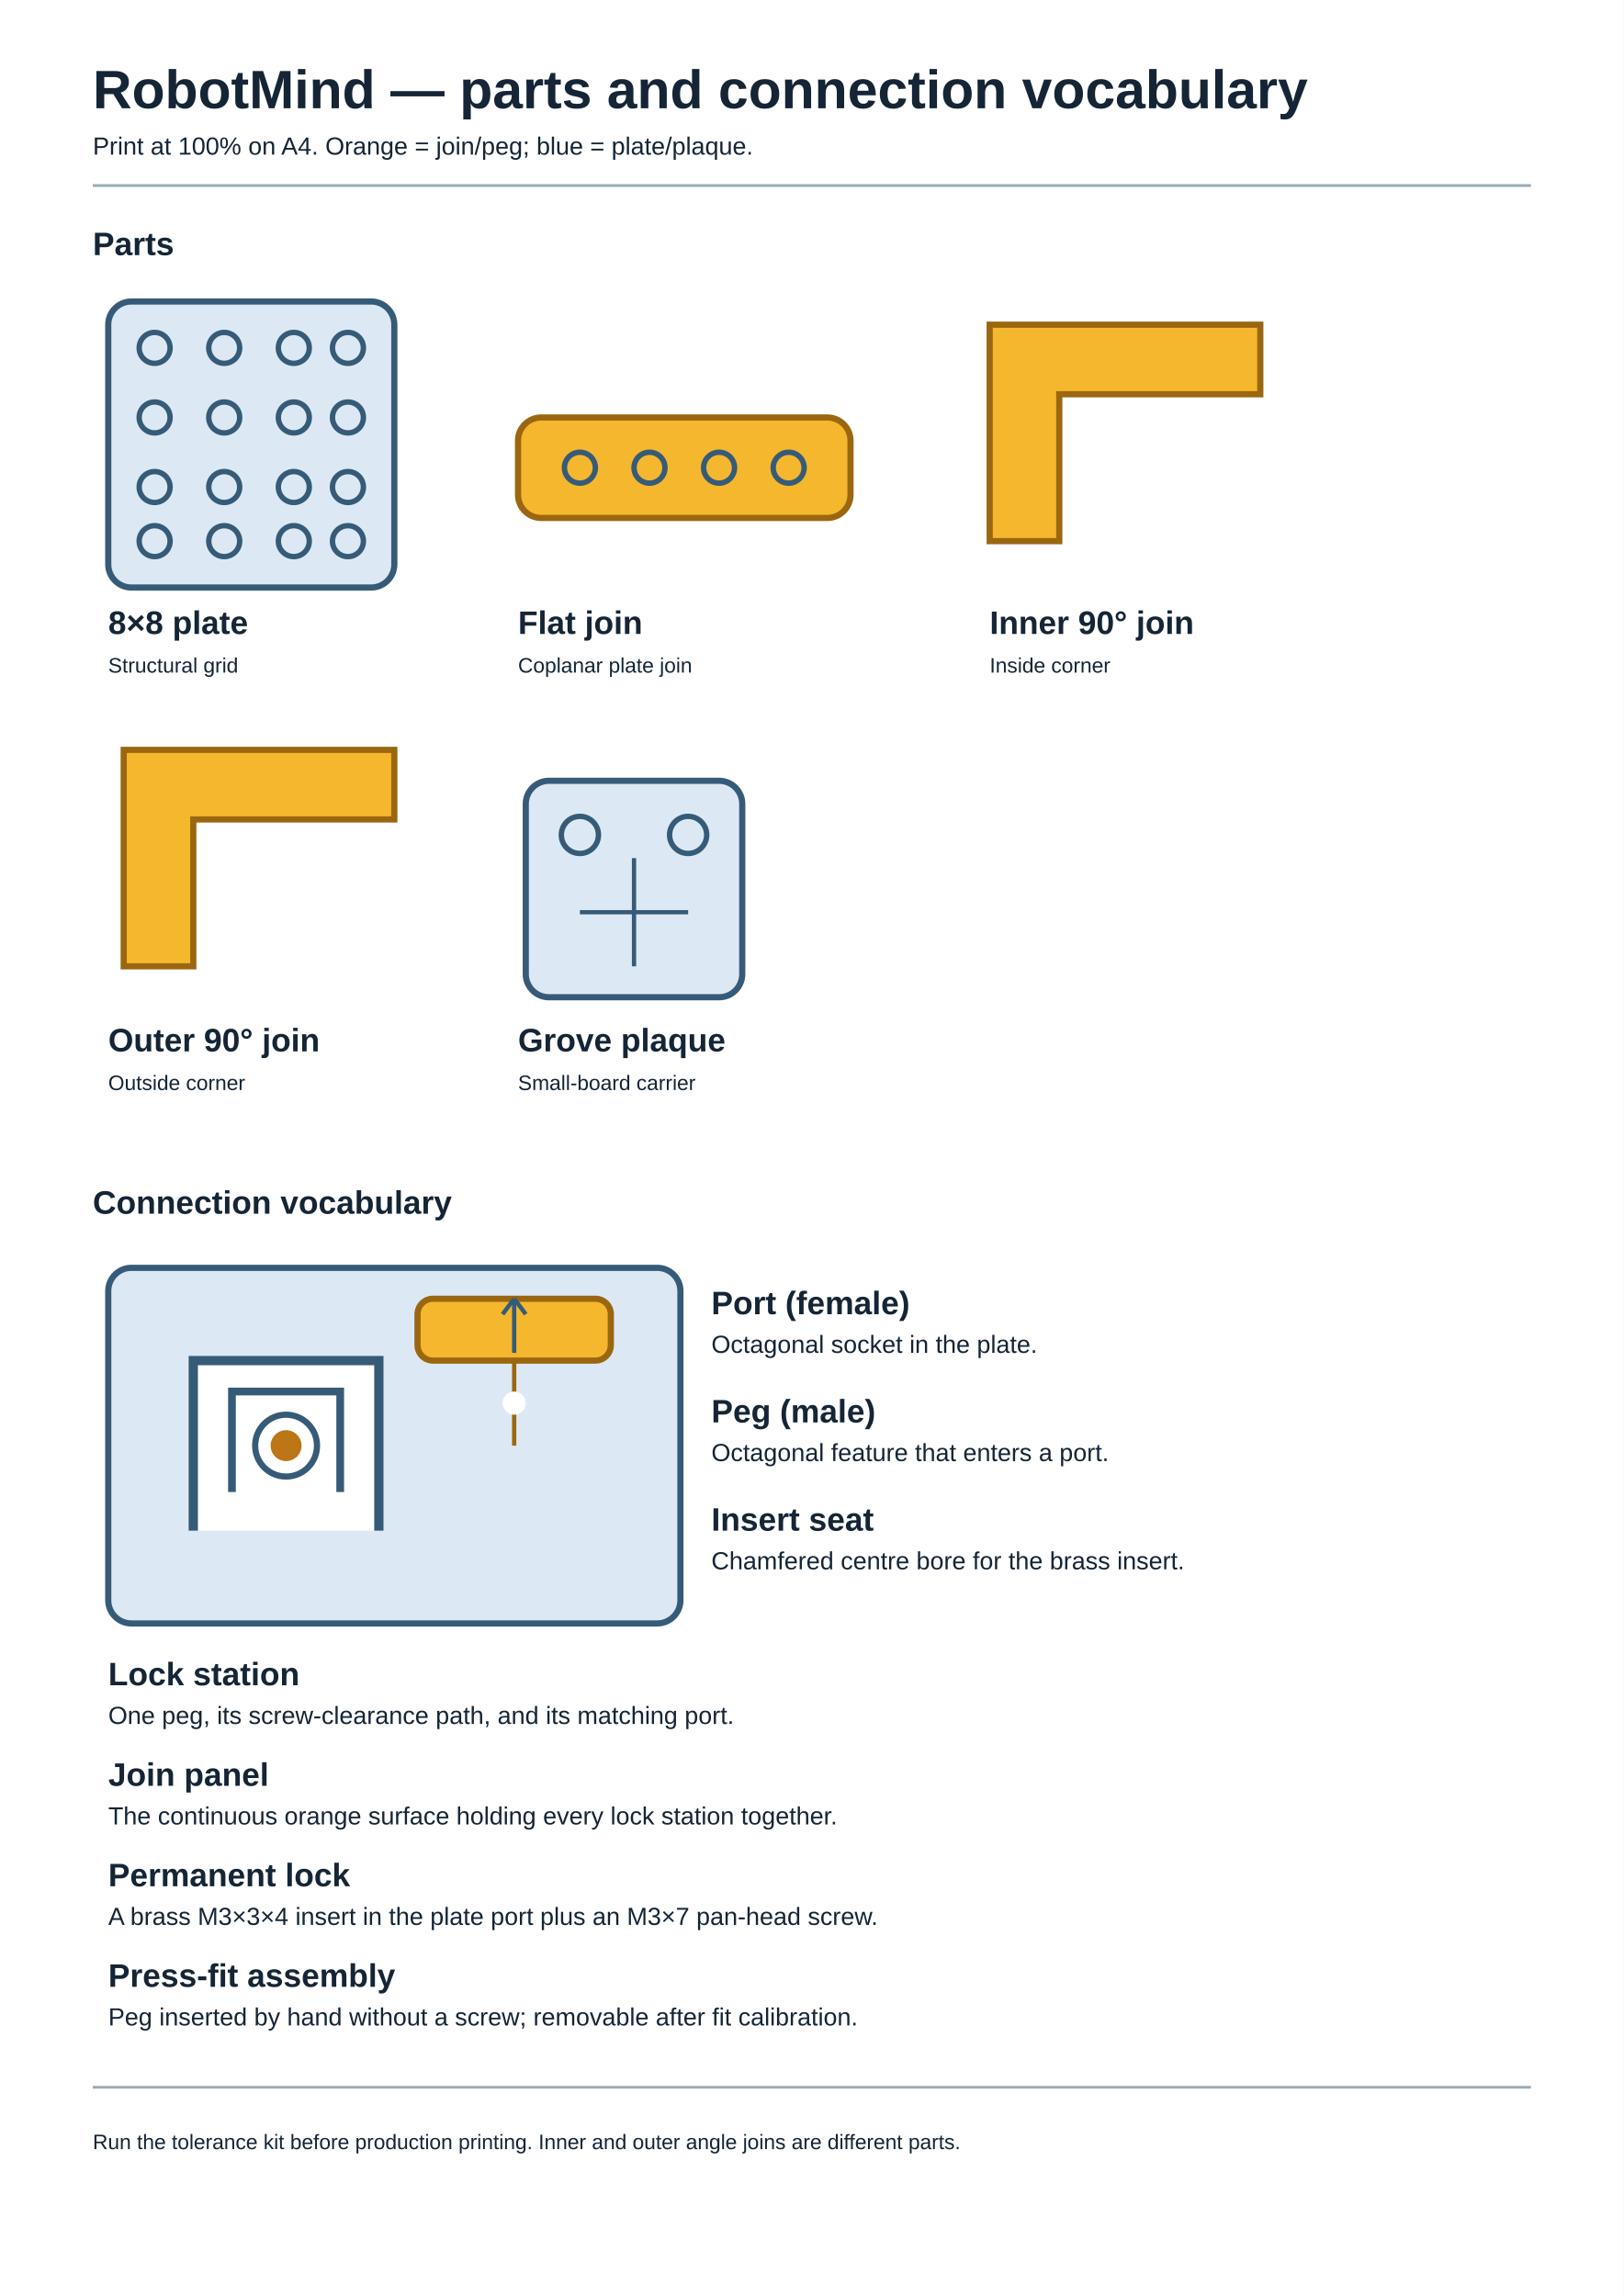
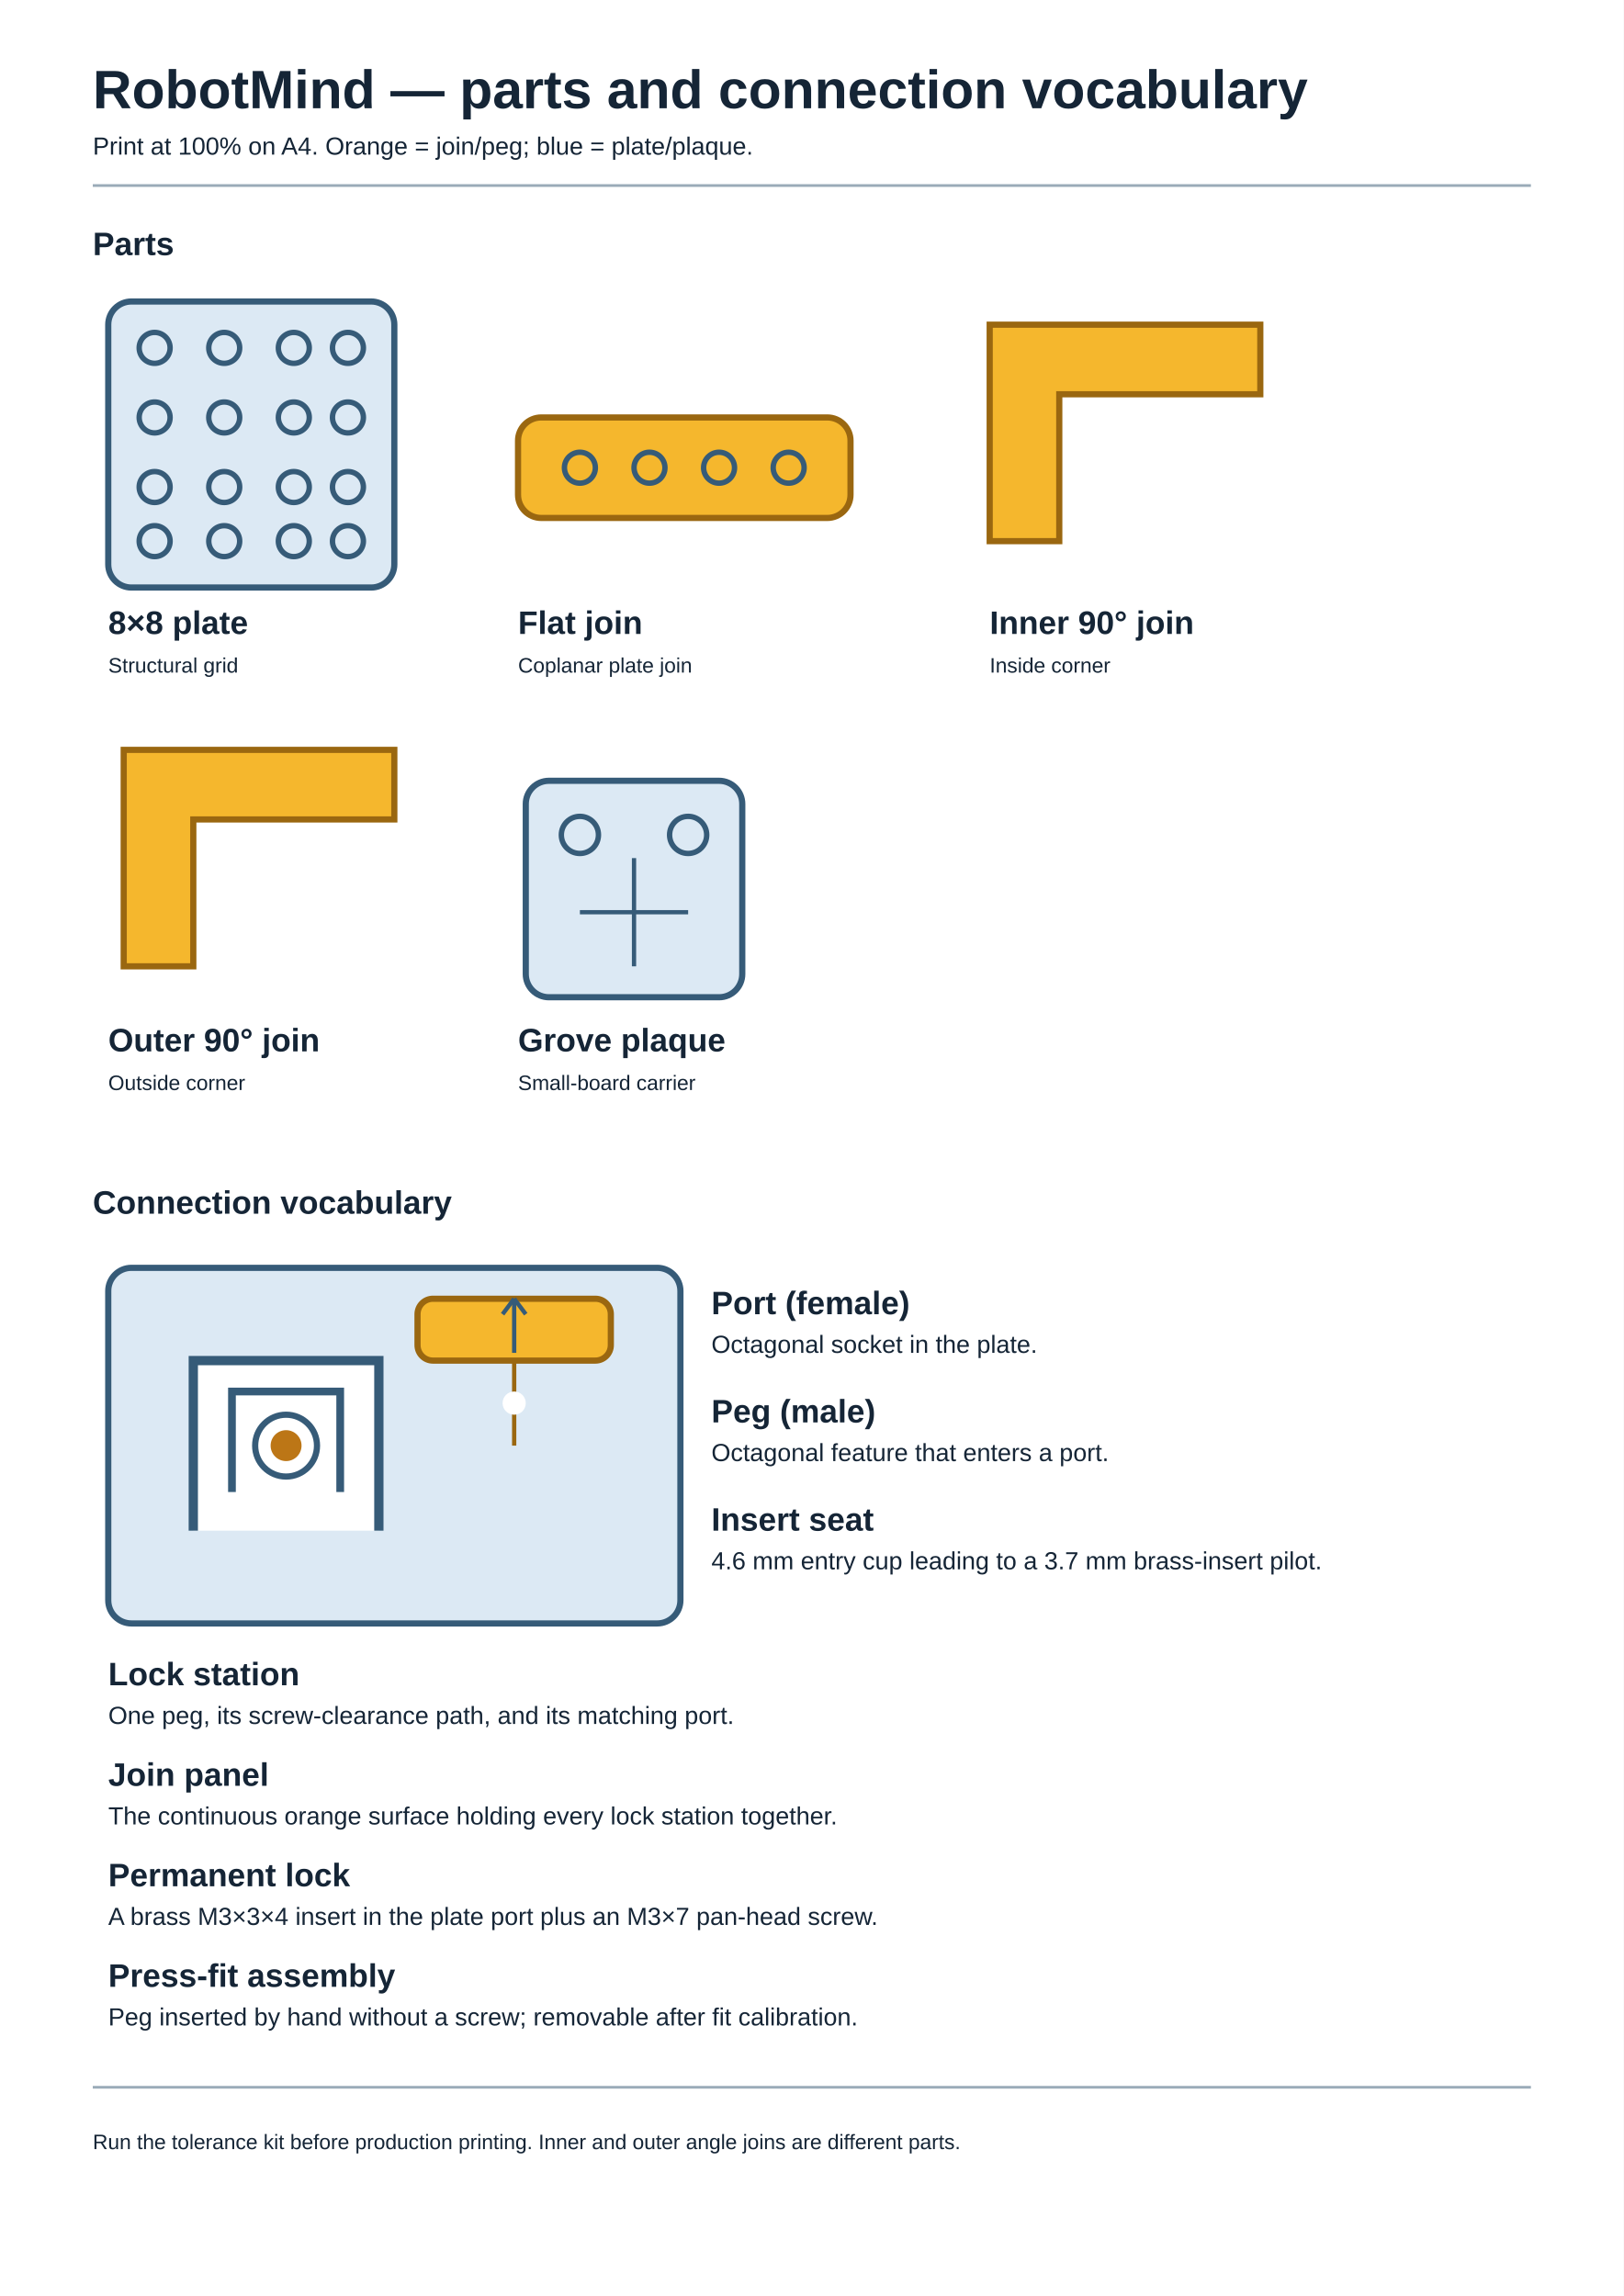
<svg xmlns="http://www.w3.org/2000/svg" width="210mm" height="297mm" viewBox="0 0 210 297">
  <style>
    text{font-family:Arial,sans-serif;fill:#152536} .title{font-size:7px;font-weight:bold}
    .h{font-size:4.2px;font-weight:bold}.b{font-size:3.2px}.s{font-size:2.7px}
    .part{fill:#dce9f4;stroke:#365b78;stroke-width:.8}.join{fill:#f5b72d;stroke:#9a6710;stroke-width:.8}
    .line{stroke:#365b78;stroke-width:.55;fill:none}.port{fill:none;stroke:#365b78;stroke-width:.7}
    .peg{fill:#f5b72d;stroke:#9a6710;stroke-width:.55}.rule{stroke:#9aabb8;stroke-width:.35}
  </style>
  <rect width="210" height="297" fill="white" />
  <text x="12" y="14" class="title">RobotMind — parts and connection vocabulary</text>
  <text x="12" y="20" class="b">Print at 100% on A4. Orange = join/peg; blue = plate/plaque.</text>
  <line x1="12" y1="24" x2="198" y2="24" class="rule" />
  <text x="12" y="33" class="h">Parts</text>
  <rect x="14" y="39" width="37" height="37" rx="3" class="part" />
  <g class="port">
    <circle cx="20" cy="45" r="2" />
    <circle cx="29" cy="45" r="2" />
    <circle cx="38" cy="45" r="2" />
    <circle cx="45" cy="45" r="2" />
    <circle cx="20" cy="54" r="2" />
    <circle cx="29" cy="54" r="2" />
    <circle cx="38" cy="54" r="2" />
    <circle cx="45" cy="54" r="2" />
    <circle cx="20" cy="63" r="2" />
    <circle cx="29" cy="63" r="2" />
    <circle cx="38" cy="63" r="2" />
    <circle cx="45" cy="63" r="2" />
    <circle cx="20" cy="70" r="2" />
    <circle cx="29" cy="70" r="2" />
    <circle cx="38" cy="70" r="2" />
    <circle cx="45" cy="70" r="2" />
  </g>
  <text x="14" y="82" class="h">8×8 plate</text>
  <text x="14" y="87" class="s">Structural grid</text>
  <rect x="67" y="54" width="43" height="13" rx="3" class="join" />
  <g class="port">
    <circle cx="75" cy="60.5" r="2" />
    <circle cx="84" cy="60.5" r="2" />
    <circle cx="93" cy="60.5" r="2" />
    <circle cx="102" cy="60.5" r="2" />
  </g>
  <text x="67" y="82" class="h">Flat join</text>
  <text x="67" y="87" class="s">Coplanar plate join</text>
  <path d="M128 70V42H163V51H137V70Z" class="join" />
  <text x="128" y="82" class="h">Inner 90° join</text>
  <text x="128" y="87" class="s">Inside corner</text>
  <path d="M16 125V97H51V106H25V125Z" class="join" />
  <text x="14" y="136" class="h">Outer 90° join</text>
  <text x="14" y="141" class="s">Outside corner</text>
  <rect x="68" y="101" width="28" height="28" rx="3" class="part" />
  <circle cx="75" cy="108" r="2.4" class="port" />
  <circle cx="89" cy="108" r="2.4" class="port" />
  <path d="M75 118h14M82 111v14" class="line" />
  <text x="67" y="136" class="h">Grove plaque</text>
  <text x="67" y="141" class="s">Small-board carrier</text>
  <text x="12" y="157" class="h">Connection vocabulary</text>
  <rect x="14" y="164" width="74" height="46" rx="3" class="part" />
  <path d="M25 198V176H49V198" fill="white" stroke="#365b78" stroke-width="1.2" />
  <path d="M30 193V180H44V193" fill="none" stroke="#365b78" stroke-width="1" />
  <circle cx="37" cy="187" r="4" fill="white" stroke="#365b78" stroke-width=".8" />
  <circle cx="37" cy="187" r="2" fill="#bc7616" />
  <rect x="54" y="168" width="25" height="8" rx="2" class="join" />
  <path d="M66.5 176v11" class="peg" stroke-width="5" />
  <circle cx="66.5" cy="181.5" r="1.5" fill="white" />
  <path d="M66.5 168v7" class="line" />
  <path d="M66.5 168l-1.5 2M66.5 168l1.5 2" class="line" />
  <text x="92" y="170" class="h">Port (female)</text>
  <text x="92" y="175" class="b">Octagonal socket in the plate.</text>
  <text x="92" y="184" class="h">Peg (male)</text>
  <text x="92" y="189" class="b">Octagonal feature that enters a port.</text>
  <text x="92" y="198" class="h">Insert seat</text>
-   <text x="92" y="203" class="b">Chamfered centre bore for the brass insert.</text>
+   <text x="92" y="203" class="b">4.6 mm entry cup leading to a 3.7 mm brass-insert pilot.</text>
  <text x="14" y="218" class="h">Lock station</text>
  <text x="14" y="223" class="b">One peg, its screw-clearance path, and its matching port.</text>
  <text x="14" y="231" class="h">Join panel</text>
  <text x="14" y="236" class="b">The continuous orange surface holding every lock station together.</text>
  <text x="14" y="244" class="h">Permanent lock</text>
  <text x="14" y="249" class="b">A brass M3×3×4 insert in the plate port plus an M3×7 pan-head screw.</text>
  <text x="14" y="257" class="h">Press-fit assembly</text>
  <text x="14" y="262" class="b">Peg inserted by hand without a screw; removable after fit calibration.</text>
  <line x1="12" y1="270" x2="198" y2="270" class="rule" />
  <text x="12" y="278" class="s">Run the tolerance kit before production printing. Inner and outer angle joins are different parts.</text>
</svg>
